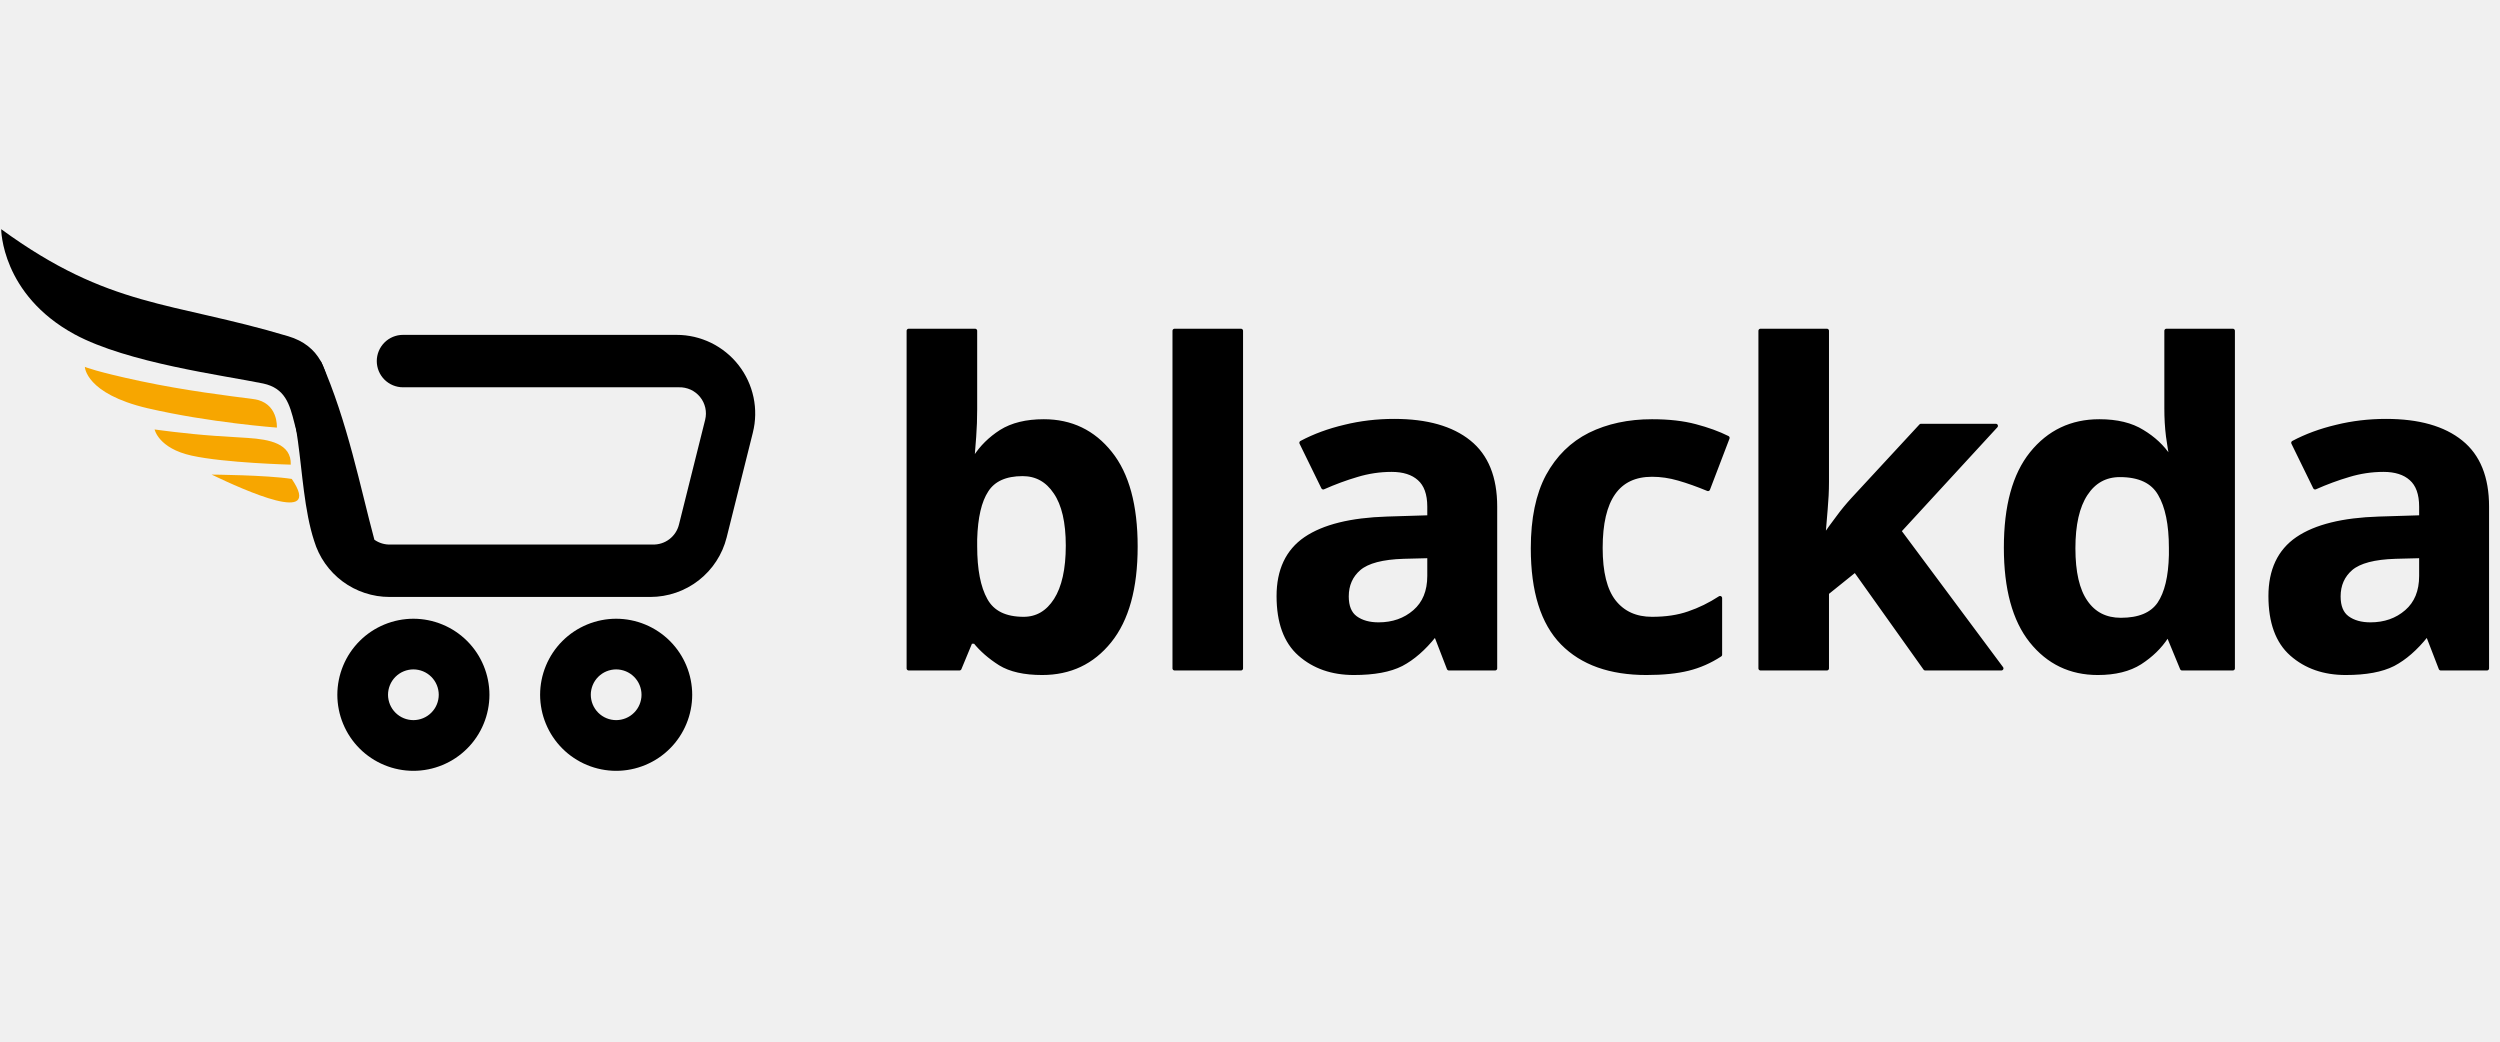
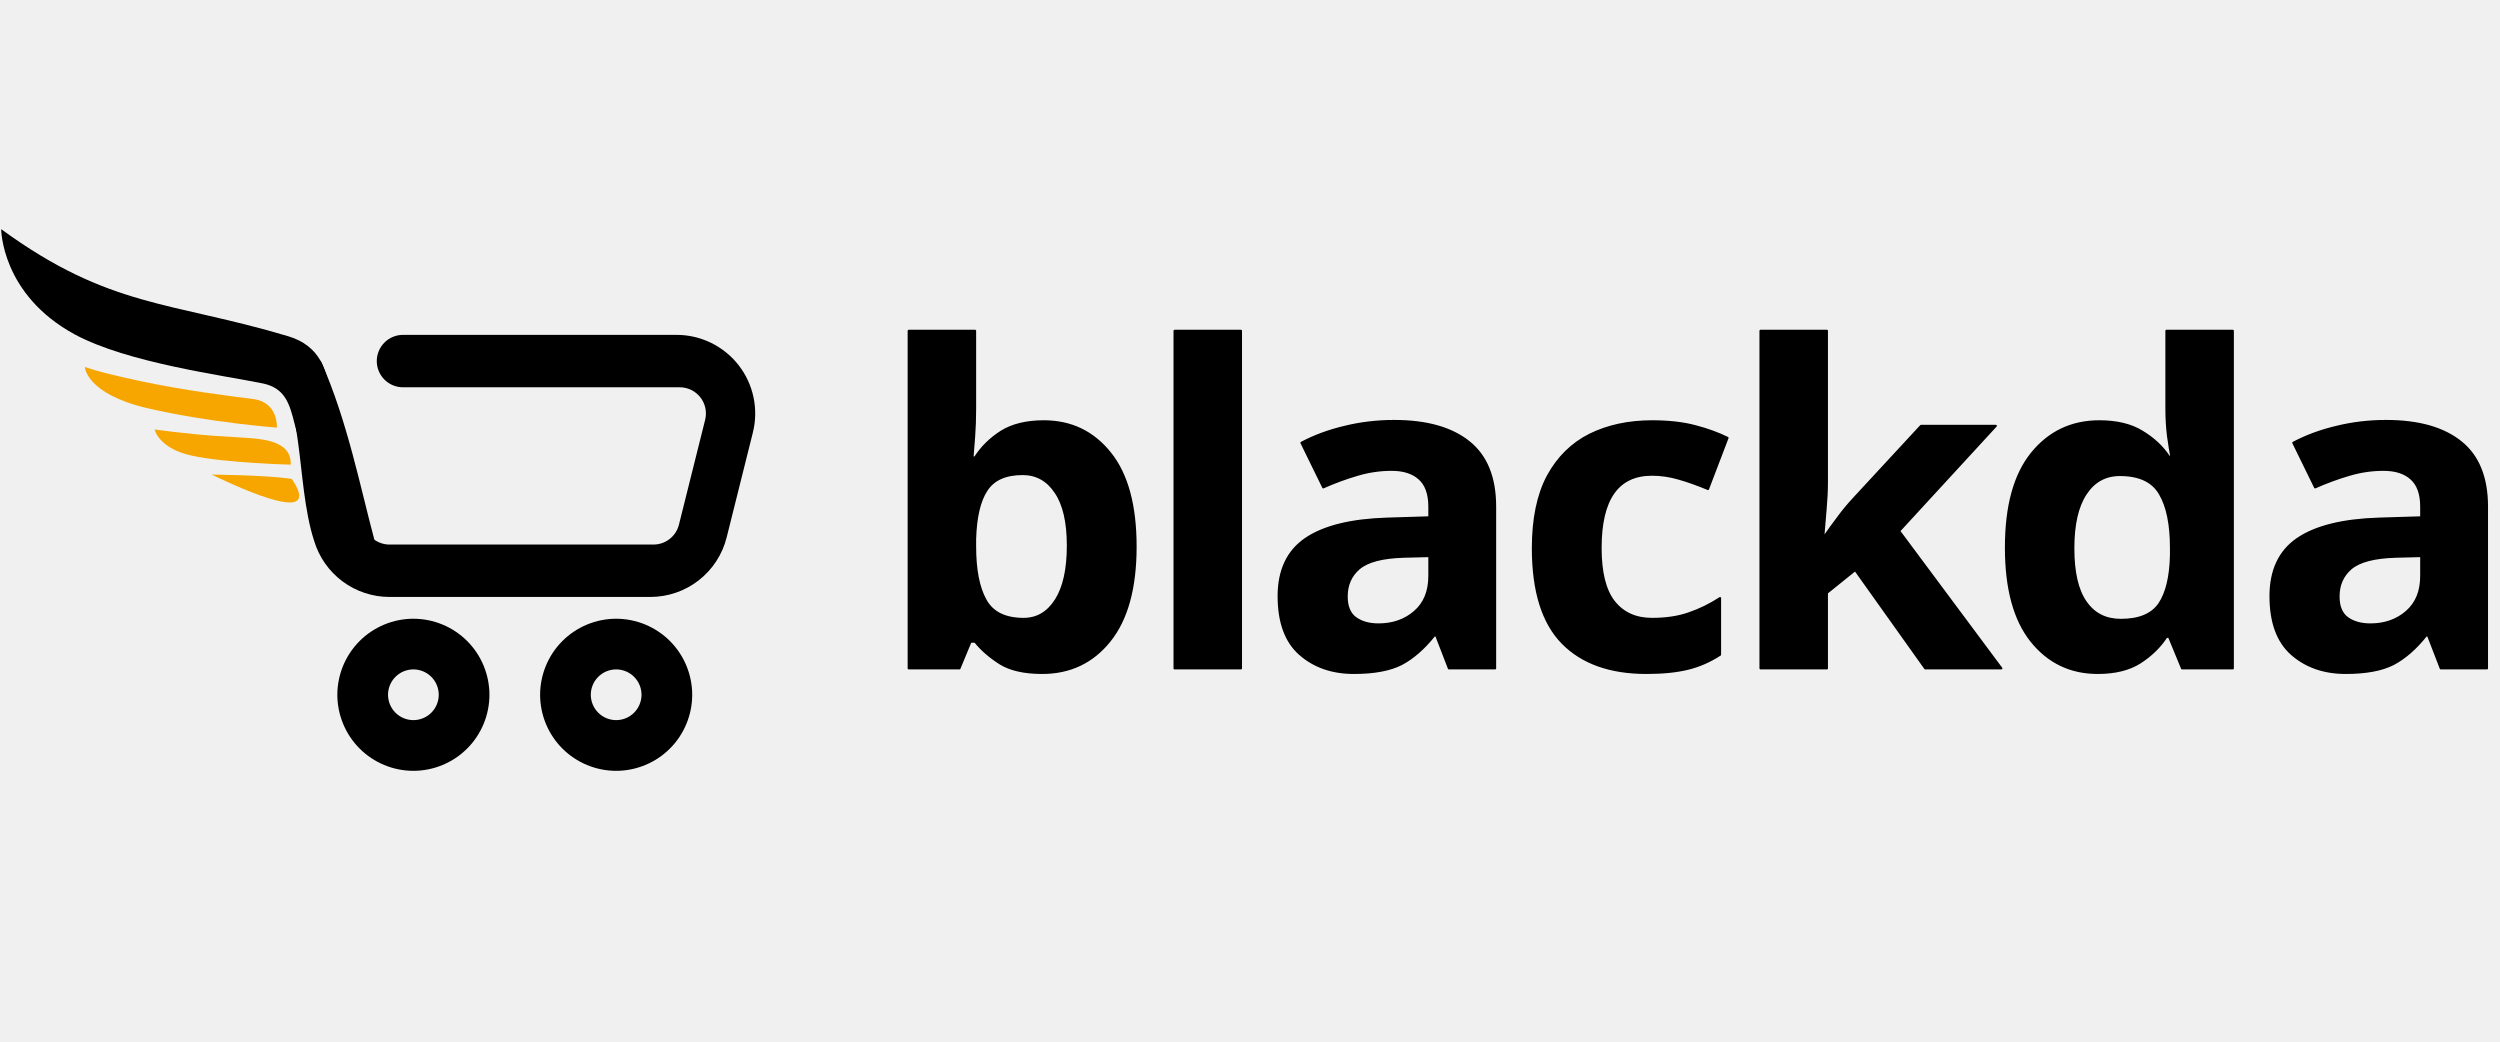
<svg xmlns="http://www.w3.org/2000/svg" width="120" height="50" viewBox="0 0 120 50" version="1.1" id="SVGRoot">
  <defs id="defs132">
    <rect x="11.236" y="7.285" width="69.721" height="10.07" id="rect3" />
    <rect x="12.943" y="23.094" width="88.414" height="18.186" id="rect1" />
    <rect x="-1.478" y="42.333" width="127.885" height="23.822" id="rect3454" />
    <clipPath id="b983e3c625">
      <path d="m 142,147.301 h 115 v 72.75 H 142 Z m 0,0" clip-rule="nonzero" id="path1144" />
    </clipPath>
    <clipPath id="0e8c13dd3a">
      <path d="m 70.262,116.359 h 89.156 v 70.5 H 70.262 Z m 0,0" clip-rule="nonzero" id="path1147" />
    </clipPath>
    <clipPath id="b983e3c625-3">
      <path d="m 142,147.301 h 115 v 72.75 H 142 Z m 0,0" clip-rule="nonzero" id="path1144-6" />
    </clipPath>
    <clipPath id="0e8c13dd3a-7">
      <path d="m 70.262,116.359 h 89.156 v 70.5 H 70.262 Z m 0,0" clip-rule="nonzero" id="path1147-5" />
    </clipPath>
  </defs>
  <g id="layer1" style="display:inline">
-     <text xml:space="preserve" style="font-style:normal;font-variant:normal;font-weight:normal;font-stretch:normal;font-size:19.848px;line-height:0;font-family:Manrope;-inkscape-font-specification:Manrope;letter-spacing:-0.744px;fill:#000000;fill-opacity:1;stroke:#ff9a00;stroke-width:0.2;stroke-linecap:round;stroke-linejoin:round;stroke-miterlimit:4;stroke-dasharray:none;paint-order:stroke markers fill" x="41.959" y="32.082" id="text2">
-       <tspan id="tspan2" x="41.959" y="32.082" style="font-style:normal;font-variant:normal;font-weight:600;font-stretch:normal;font-size:21.333px;font-family:'IBM Plex Sans';-inkscape-font-specification:'IBM Plex Sans Semi-Bold';word-spacing:0px;fill:#000000;fill-opacity:1;stroke:#000000;stroke-width:0.2;stroke-linecap:round;stroke-linejoin:round;stroke-miterlimit:4;stroke-dasharray:none;stroke-opacity:1;paint-order:stroke markers fill">blackdays</tspan>
+     <text xml:space="preserve" style="font-style:normal;font-variant:normal;font-weight:normal;font-stretch:normal;font-size:19.848px;line-height:0;font-family:Manrope;-inkscape-font-specification:Manrope;letter-spacing:-0.744px;fill:#000000;fill-opacity:1;stroke:#ff9a00;stroke-width:0.1;stroke-linecap:round;stroke-linejoin:round;stroke-miterlimit:4;stroke-dasharray:none;paint-order:stroke markers fill" x="41.959" y="32.082" id="text2">
+       <tspan id="tspan2" x="41.959" y="32.082" style="font-style:normal;font-variant:normal;font-weight:600;font-stretch:normal;font-size:21.333px;font-family:'IBM Plex Sans';-inkscape-font-specification:'IBM Plex Sans Semi-Bold';word-spacing:0px;fill:#000000;fill-opacity:1;stroke:#000000;stroke-width:0.1;stroke-linecap:round;stroke-linejoin:round;stroke-miterlimit:4;stroke-dasharray:none;stroke-opacity:1;paint-order:stroke markers fill">blackdays</tspan>
    </text>
    <g clip-path="url(#b983e3c625-3)" id="g1154" style="display:inline;fill:#000000;fill-opacity:1" transform="matrix(0.2157975,0,0,0.2157975,-19.03227,-18.35457)">
      <path fill="#ffffff" d="m 255.652,181.285 -5.828,23.316 c -0.234,0.938 -0.547,1.852 -0.934,2.738 -0.387,0.887 -0.844,1.734 -1.375,2.547 -0.527,0.812 -1.117,1.574 -1.773,2.285 -0.652,0.715 -1.363,1.367 -2.125,1.965 -0.762,0.594 -1.57,1.121 -2.422,1.582 -0.848,0.461 -1.73,0.852 -2.648,1.164 -0.914,0.316 -1.848,0.555 -2.805,0.711 -0.953,0.16 -1.914,0.242 -2.883,0.242 h -58 c -0.938,0 -1.867,-0.074 -2.793,-0.219 -0.922,-0.148 -1.828,-0.371 -2.719,-0.664 -0.891,-0.293 -1.75,-0.652 -2.578,-1.086 -0.832,-0.43 -1.625,-0.926 -2.375,-1.484 -0.75,-0.559 -1.453,-1.172 -2.105,-1.844 -0.652,-0.672 -1.25,-1.391 -1.785,-2.156 -0.539,-0.766 -1.012,-1.57 -1.418,-2.414 -0.41,-0.844 -0.746,-1.711 -1.016,-2.609 -2.167,-6.583 -2.662,-15.444 -3.609,-22.169 -2.565,-18.21 -5.514,-29.153 5.192,-17.631 5.816,13.113 8.735,28.101 11.815,39.547 0.527,0.375 1.102,0.652 1.723,0.836 0.621,0.184 1.254,0.262 1.902,0.234 h 58.293 c 0.664,0.019 1.312,-0.074 1.949,-0.277 0.633,-0.203 1.215,-0.504 1.746,-0.91 0.531,-0.402 0.977,-0.883 1.344,-1.438 0.367,-0.559 0.629,-1.16 0.789,-1.805 l 5.828,-23.316 c 0.109,-0.438 0.164,-0.883 0.172,-1.332 0.004,-0.449 -0.039,-0.891 -0.137,-1.332 -0.098,-0.438 -0.246,-0.859 -0.438,-1.266 -0.195,-0.406 -0.434,-0.781 -0.719,-1.133 -0.281,-0.352 -0.598,-0.664 -0.953,-0.938 -0.355,-0.277 -0.738,-0.512 -1.145,-0.699 -0.41,-0.188 -0.836,-0.324 -1.273,-0.414 -0.441,-0.09 -0.887,-0.129 -1.336,-0.117 h -61.383 c -0.383,0 -0.762,-0.035 -1.137,-0.113 -0.375,-0.074 -0.738,-0.184 -1.094,-0.332 -0.352,-0.145 -0.688,-0.324 -1.008,-0.539 -0.316,-0.211 -0.613,-0.453 -0.883,-0.723 -0.27,-0.27 -0.512,-0.566 -0.723,-0.883 -0.215,-0.32 -0.395,-0.656 -0.539,-1.008 -0.148,-0.355 -0.258,-0.719 -0.332,-1.094 -0.074,-0.375 -0.113,-0.754 -0.113,-1.137 0,-0.383 0.039,-0.762 0.113,-1.137 0.074,-0.375 0.184,-0.742 0.332,-1.094 0.145,-0.355 0.324,-0.691 0.539,-1.008 0.211,-0.316 0.453,-0.613 0.723,-0.883 0.27,-0.27 0.566,-0.512 0.883,-0.727 0.32,-0.211 0.656,-0.391 1.008,-0.539 0.355,-0.145 0.719,-0.258 1.094,-0.332 0.375,-0.074 0.754,-0.109 1.137,-0.109 h 60.859 c 0.66,0 1.32,0.035 1.98,0.109 0.656,0.078 1.309,0.188 1.957,0.336 0.645,0.152 1.277,0.336 1.902,0.559 0.625,0.219 1.234,0.477 1.832,0.766 0.594,0.293 1.172,0.613 1.73,0.973 0.559,0.355 1.094,0.742 1.609,1.16 0.516,0.414 1.004,0.859 1.469,1.332 0.465,0.477 0.898,0.973 1.309,1.496 0.406,0.52 0.781,1.066 1.129,1.629 0.344,0.566 0.656,1.148 0.938,1.75 0.281,0.602 0.523,1.215 0.734,1.844 0.207,0.629 0.383,1.266 0.52,1.914 0.137,0.648 0.238,1.305 0.301,1.965 0.062,0.656 0.086,1.32 0.074,1.98 -0.012,0.664 -0.062,1.324 -0.148,1.98 -0.09,0.656 -0.215,1.305 -0.375,1.949 z m -60.332,59.867 c 0,0.57 -0.027,1.145 -0.086,1.715 -0.055,0.57 -0.141,1.133 -0.25,1.695 -0.113,0.562 -0.25,1.117 -0.418,1.664 -0.164,0.551 -0.359,1.09 -0.578,1.617 -0.219,0.527 -0.465,1.047 -0.734,1.551 -0.27,0.508 -0.562,0.996 -0.883,1.473 -0.316,0.477 -0.656,0.938 -1.02,1.379 -0.363,0.441 -0.75,0.867 -1.152,1.27 -0.406,0.406 -0.832,0.789 -1.273,1.152 -0.441,0.367 -0.902,0.707 -1.379,1.023 -0.477,0.32 -0.965,0.613 -1.473,0.883 -0.504,0.27 -1.02,0.516 -1.551,0.734 -0.527,0.219 -1.066,0.41 -1.613,0.578 -0.551,0.164 -1.105,0.305 -1.668,0.418 -0.559,0.109 -1.125,0.195 -1.695,0.25 -0.57,0.059 -1.141,0.086 -1.715,0.086 -0.574,0 -1.145,-0.027 -1.715,-0.086 -0.57,-0.055 -1.137,-0.141 -1.695,-0.25 -0.562,-0.113 -1.117,-0.254 -1.668,-0.418 -0.547,-0.168 -1.086,-0.359 -1.613,-0.578 -0.531,-0.219 -1.047,-0.465 -1.551,-0.734 -0.508,-0.27 -0.996,-0.562 -1.473,-0.883 -0.477,-0.316 -0.938,-0.656 -1.379,-1.023 -0.445,-0.363 -0.867,-0.746 -1.273,-1.152 -0.402,-0.402 -0.789,-0.828 -1.152,-1.27 -0.363,-0.441 -0.703,-0.902 -1.02,-1.379 -0.32,-0.477 -0.613,-0.965 -0.883,-1.473 -0.27,-0.504 -0.516,-1.023 -0.734,-1.551 -0.219,-0.527 -0.414,-1.066 -0.578,-1.617 -0.168,-0.547 -0.305,-1.102 -0.418,-1.664 -0.113,-0.562 -0.195,-1.125 -0.25,-1.695 -0.059,-0.57 -0.086,-1.145 -0.086,-1.715 0,-0.574 0.027,-1.145 0.086,-1.715 0.055,-0.57 0.137,-1.137 0.25,-1.699 0.113,-0.559 0.25,-1.113 0.418,-1.664 0.164,-0.547 0.359,-1.086 0.578,-1.613 0.219,-0.531 0.465,-1.047 0.734,-1.555 0.27,-0.504 0.562,-0.996 0.883,-1.469 0.316,-0.477 0.656,-0.938 1.02,-1.379 0.363,-0.445 0.75,-0.867 1.152,-1.273 0.406,-0.406 0.828,-0.789 1.273,-1.152 0.441,-0.363 0.902,-0.703 1.379,-1.023 0.477,-0.316 0.965,-0.609 1.473,-0.879 0.504,-0.273 1.02,-0.516 1.551,-0.734 0.527,-0.219 1.066,-0.414 1.613,-0.578 0.551,-0.168 1.105,-0.305 1.668,-0.418 0.559,-0.113 1.125,-0.195 1.695,-0.254 0.57,-0.055 1.141,-0.082 1.715,-0.082 0.574,0 1.145,0.027 1.715,0.082 0.57,0.059 1.137,0.141 1.695,0.254 0.562,0.113 1.117,0.25 1.668,0.418 0.547,0.164 1.086,0.359 1.613,0.578 0.531,0.219 1.047,0.461 1.551,0.734 0.508,0.27 0.996,0.562 1.473,0.879 0.477,0.32 0.938,0.66 1.379,1.023 0.441,0.363 0.867,0.746 1.273,1.152 0.402,0.406 0.789,0.828 1.152,1.273 0.363,0.441 0.703,0.902 1.02,1.379 0.32,0.473 0.613,0.965 0.883,1.469 0.27,0.508 0.516,1.023 0.734,1.555 0.219,0.527 0.414,1.066 0.578,1.613 0.168,0.551 0.305,1.105 0.418,1.664 0.109,0.562 0.195,1.129 0.25,1.699 0.059,0.57 0.086,1.141 0.086,1.715 z m -11.66,0 c 0,-0.383 -0.035,-0.762 -0.109,-1.137 -0.078,-0.375 -0.188,-0.742 -0.332,-1.094 -0.148,-0.355 -0.328,-0.691 -0.539,-1.008 -0.215,-0.32 -0.457,-0.613 -0.727,-0.883 -0.27,-0.273 -0.566,-0.516 -0.883,-0.727 -0.316,-0.211 -0.652,-0.391 -1.008,-0.539 -0.355,-0.145 -0.719,-0.258 -1.094,-0.332 -0.375,-0.074 -0.754,-0.113 -1.137,-0.113 -0.383,0 -0.762,0.039 -1.137,0.113 -0.375,0.074 -0.742,0.188 -1.094,0.332 -0.355,0.148 -0.691,0.328 -1.008,0.539 -0.32,0.211 -0.613,0.453 -0.883,0.727 -0.273,0.27 -0.512,0.562 -0.727,0.883 -0.211,0.316 -0.391,0.652 -0.539,1.008 -0.145,0.352 -0.258,0.719 -0.332,1.094 -0.074,0.375 -0.109,0.754 -0.109,1.137 0,0.383 0.035,0.762 0.109,1.137 0.074,0.375 0.188,0.738 0.332,1.094 0.148,0.352 0.328,0.688 0.539,1.008 0.215,0.316 0.453,0.613 0.727,0.883 0.27,0.27 0.562,0.512 0.883,0.727 0.316,0.211 0.652,0.391 1.008,0.539 0.352,0.145 0.719,0.254 1.094,0.328 0.375,0.078 0.754,0.113 1.137,0.113 0.383,0 0.762,-0.035 1.137,-0.113 0.375,-0.074 0.738,-0.184 1.094,-0.328 0.355,-0.148 0.691,-0.328 1.008,-0.539 0.316,-0.215 0.613,-0.457 0.883,-0.727 0.27,-0.27 0.512,-0.566 0.727,-0.883 0.211,-0.32 0.391,-0.656 0.539,-1.008 0.145,-0.355 0.254,-0.719 0.332,-1.094 0.074,-0.375 0.109,-0.754 0.109,-1.137 z m 58.293,0 c 0,0.57 -0.027,1.145 -0.082,1.715 -0.059,0.57 -0.141,1.133 -0.254,1.695 -0.109,0.562 -0.25,1.117 -0.414,1.664 -0.168,0.551 -0.359,1.09 -0.582,1.617 -0.219,0.527 -0.461,1.047 -0.73,1.551 -0.27,0.508 -0.566,0.996 -0.883,1.473 -0.32,0.477 -0.66,0.938 -1.023,1.379 -0.363,0.441 -0.746,0.867 -1.152,1.27 -0.406,0.406 -0.828,0.789 -1.273,1.152 -0.441,0.367 -0.898,0.707 -1.375,1.023 -0.477,0.32 -0.969,0.613 -1.473,0.883 -0.508,0.27 -1.023,0.516 -1.551,0.734 -0.531,0.219 -1.07,0.41 -1.617,0.578 -0.547,0.164 -1.102,0.305 -1.664,0.418 -0.562,0.109 -1.129,0.195 -1.699,0.25 -0.57,0.059 -1.141,0.086 -1.715,0.086 -0.57,0 -1.145,-0.027 -1.711,-0.086 -0.57,-0.055 -1.137,-0.141 -1.699,-0.25 -0.562,-0.113 -1.117,-0.254 -1.664,-0.418 -0.551,-0.168 -1.086,-0.359 -1.617,-0.578 -0.527,-0.219 -1.047,-0.465 -1.551,-0.734 -0.504,-0.27 -0.996,-0.562 -1.473,-0.883 -0.477,-0.316 -0.934,-0.656 -1.379,-1.023 -0.441,-0.363 -0.867,-0.746 -1.27,-1.152 -0.406,-0.402 -0.789,-0.828 -1.152,-1.27 -0.363,-0.441 -0.707,-0.902 -1.023,-1.379 -0.32,-0.477 -0.613,-0.965 -0.883,-1.473 -0.27,-0.504 -0.516,-1.023 -0.734,-1.551 -0.219,-0.527 -0.41,-1.066 -0.578,-1.617 -0.164,-0.547 -0.305,-1.102 -0.418,-1.664 -0.109,-0.562 -0.195,-1.125 -0.25,-1.695 -0.055,-0.57 -0.086,-1.145 -0.086,-1.715 0,-0.574 0.031,-1.145 0.086,-1.715 0.055,-0.57 0.141,-1.137 0.25,-1.699 0.113,-0.559 0.254,-1.113 0.418,-1.664 0.168,-0.547 0.359,-1.086 0.578,-1.613 0.219,-0.531 0.465,-1.047 0.734,-1.555 0.27,-0.504 0.562,-0.996 0.883,-1.469 0.316,-0.477 0.66,-0.938 1.023,-1.379 0.363,-0.445 0.746,-0.867 1.152,-1.273 0.402,-0.406 0.828,-0.789 1.27,-1.152 0.445,-0.363 0.902,-0.703 1.379,-1.023 0.477,-0.316 0.969,-0.609 1.473,-0.879 0.504,-0.273 1.023,-0.516 1.551,-0.734 0.531,-0.219 1.066,-0.414 1.617,-0.578 0.547,-0.168 1.102,-0.305 1.664,-0.418 0.562,-0.113 1.129,-0.195 1.699,-0.254 0.566,-0.055 1.141,-0.082 1.711,-0.082 0.574,0 1.145,0.027 1.715,0.082 0.57,0.059 1.137,0.141 1.699,0.254 0.562,0.113 1.117,0.25 1.664,0.418 0.547,0.164 1.086,0.359 1.617,0.578 0.527,0.219 1.043,0.461 1.551,0.734 0.504,0.27 0.996,0.562 1.473,0.879 0.477,0.32 0.934,0.66 1.375,1.023 0.445,0.363 0.867,0.746 1.273,1.152 0.406,0.406 0.789,0.828 1.152,1.273 0.363,0.441 0.703,0.902 1.023,1.379 0.316,0.473 0.613,0.965 0.883,1.469 0.27,0.508 0.512,1.023 0.73,1.555 0.223,0.527 0.414,1.066 0.582,1.613 0.164,0.551 0.305,1.105 0.414,1.664 0.113,0.562 0.195,1.129 0.254,1.699 0.055,0.57 0.082,1.141 0.082,1.715 z m -11.656,0 c 0,-0.383 -0.039,-0.762 -0.113,-1.137 -0.074,-0.375 -0.184,-0.742 -0.332,-1.094 -0.145,-0.355 -0.324,-0.691 -0.539,-1.008 -0.211,-0.32 -0.453,-0.613 -0.723,-0.883 -0.273,-0.273 -0.566,-0.516 -0.887,-0.727 -0.316,-0.211 -0.652,-0.391 -1.008,-0.539 -0.352,-0.145 -0.715,-0.258 -1.09,-0.332 -0.379,-0.074 -0.758,-0.113 -1.141,-0.113 -0.383,0 -0.762,0.039 -1.137,0.113 -0.375,0.074 -0.738,0.188 -1.094,0.332 -0.352,0.148 -0.688,0.328 -1.008,0.539 -0.316,0.211 -0.613,0.453 -0.883,0.727 -0.27,0.27 -0.512,0.562 -0.723,0.883 -0.215,0.316 -0.395,0.652 -0.539,1.008 -0.148,0.352 -0.258,0.719 -0.332,1.094 -0.074,0.375 -0.113,0.754 -0.113,1.137 0,0.383 0.039,0.762 0.113,1.137 0.074,0.375 0.184,0.738 0.332,1.094 0.145,0.352 0.324,0.688 0.539,1.008 0.211,0.316 0.453,0.613 0.723,0.883 0.27,0.27 0.566,0.512 0.883,0.727 0.32,0.211 0.656,0.391 1.008,0.539 0.355,0.145 0.719,0.254 1.094,0.328 0.375,0.078 0.754,0.113 1.137,0.113 0.383,0 0.762,-0.035 1.141,-0.113 0.375,-0.074 0.738,-0.184 1.09,-0.328 0.355,-0.148 0.691,-0.328 1.008,-0.539 0.32,-0.215 0.613,-0.457 0.887,-0.727 0.27,-0.27 0.512,-0.566 0.723,-0.883 0.215,-0.32 0.395,-0.656 0.539,-1.008 0.148,-0.355 0.258,-0.719 0.332,-1.094 0.074,-0.375 0.113,-0.754 0.113,-1.137 z" fill-opacity="1" fill-rule="nonzero" id="path1152" style="fill:#000000;fill-opacity:1" />
    </g>
    <path style="fill:#000000;fill-opacity:1;stroke-width:0.186" d="M 16.702,24.113 C 15.816,22.153 15.765,20.815 15.797,19.332 15.828,17.805 15.345,16.592 13.836,16.14 8.188,14.45 5.267,14.801 0.057,11 c 0,0 0,3.135 3.531,5.052 2.538,1.37 7.15,1.967 9.042,2.356 1.055,0.226 1.27,0.981 1.502,1.904 0.521,2.048 1.119,3.368 2.57,3.801" id="path33289" />
    <path style="fill:#f7a600;fill-opacity:1;stroke-width:0.186" d="m 14.004,22.988 c -1.225,-0.189 -3.845,-0.207 -3.845,-0.207 1.557,0.747 5.387,2.478 3.845,0.207 z" id="path33287" />
    <path style="fill:#f7a600;fill-opacity:1;stroke-width:0.186" d="m 13.956,22.303 c 0.038,-1.011 -1.018,-1.212 -2.048,-1.281 -0.616,-0.038 -1.232,-0.076 -1.577,-0.1 -1.446,-0.1 -2.91,-0.308 -2.91,-0.308 0,0 0.183,0.905 1.778,1.256 1.59,0.352 4.756,0.433 4.756,0.433 z" id="path33285" />
    <path style="fill:#f7a600;fill-opacity:1;stroke-width:0.186" d="m 13.29,20.526 c 0,0 0.082,-1.213 -1.125,-1.37 C 10.959,18.998 8.911,18.754 6.749,18.295 4.587,17.836 4.073,17.61 4.073,17.61 c 0,0 0.031,1.288 3.009,1.985 2.972,0.692 6.208,0.93 6.208,0.93 z" id="path1156" />
    <path fill="#ffffff" d="m 19.842,29.699 c -0.119,0 -0.239,0.006 -0.357,0.018 -0.119,0.012 -0.237,0.029 -0.354,0.053 -0.117,0.023 -0.233,0.052 -0.348,0.087 -0.114,0.035 -0.227,0.075 -0.337,0.121 -0.11,0.046 -0.218,0.097 -0.324,0.153 -0.105,0.056 -0.207,0.117 -0.307,0.184 -0.099,0.067 -0.196,0.137 -0.288,0.213 -0.092,0.076 -0.18,0.156 -0.265,0.241 -0.085,0.084 -0.165,0.173 -0.241,0.266 -0.076,0.092 -0.147,0.188 -0.213,0.287 -0.067,0.099 -0.128,0.201 -0.184,0.307 -0.056,0.105 -0.108,0.213 -0.153,0.324 -0.046,0.11 -0.086,0.223 -0.121,0.338 -0.035,0.114 -0.064,0.23 -0.087,0.347 -0.024,0.117 -0.041,0.235 -0.053,0.354 -0.012,0.119 -0.018,0.239 -0.018,0.358 0,0.119 0.006,0.239 0.018,0.357 0.012,0.119 0.029,0.237 0.053,0.354 0.023,0.117 0.052,0.234 0.087,0.348 0.035,0.114 0.075,0.227 0.121,0.337 0.046,0.11 0.097,0.218 0.153,0.324 0.056,0.105 0.117,0.207 0.184,0.307 0.067,0.099 0.137,0.196 0.213,0.288 0.076,0.092 0.156,0.18 0.241,0.265 0.084,0.085 0.173,0.165 0.265,0.241 0.093,0.076 0.189,0.147 0.288,0.213 0.099,0.067 0.201,0.128 0.307,0.184 0.105,0.056 0.213,0.108 0.324,0.153 0.11,0.046 0.223,0.086 0.337,0.121 0.115,0.035 0.231,0.064 0.348,0.087 0.117,0.024 0.235,0.041 0.354,0.053 0.119,0.012 0.239,0.018 0.357,0.018 0.12,0 0.239,-0.006 0.358,-0.018 0.119,-0.012 0.237,-0.029 0.354,-0.053 0.117,-0.023 0.234,-0.052 0.347,-0.087 0.115,-0.035 0.228,-0.075 0.338,-0.121 0.11,-0.046 0.218,-0.097 0.324,-0.153 0.105,-0.056 0.207,-0.117 0.307,-0.184 0.099,-0.067 0.196,-0.137 0.287,-0.213 0.093,-0.076 0.181,-0.156 0.266,-0.241 0.085,-0.084 0.165,-0.173 0.241,-0.265 0.076,-0.093 0.147,-0.189 0.213,-0.288 0.067,-0.099 0.127,-0.201 0.184,-0.307 0.056,-0.105 0.108,-0.213 0.153,-0.324 0.046,-0.11 0.086,-0.223 0.121,-0.337 0.035,-0.115 0.064,-0.231 0.087,-0.348 0.024,-0.117 0.041,-0.235 0.053,-0.354 0.012,-0.119 0.018,-0.239 0.018,-0.357 0,-0.12 -0.006,-0.239 -0.018,-0.358 -0.012,-0.119 -0.03,-0.237 -0.053,-0.354 -0.023,-0.117 -0.052,-0.233 -0.087,-0.347 -0.035,-0.115 -0.075,-0.228 -0.121,-0.338 -0.045,-0.11 -0.097,-0.218 -0.153,-0.324 -0.056,-0.105 -0.117,-0.207 -0.184,-0.307 -0.067,-0.099 -0.137,-0.196 -0.213,-0.287 -0.076,-0.093 -0.156,-0.181 -0.241,-0.266 -0.084,-0.085 -0.173,-0.165 -0.266,-0.241 -0.092,-0.076 -0.188,-0.147 -0.287,-0.213 -0.099,-0.067 -0.201,-0.127 -0.307,-0.184 -0.105,-0.056 -0.213,-0.108 -0.324,-0.153 -0.11,-0.046 -0.223,-0.086 -0.338,-0.121 -0.114,-0.035 -0.23,-0.064 -0.347,-0.087 -0.117,-0.024 -0.235,-0.041 -0.354,-0.053 -0.119,-0.012 -0.239,-0.018 -0.358,-0.018 z m 0,4.867 c -0.079,0 -0.158,-0.008 -0.237,-0.024 -0.078,-0.015 -0.154,-0.039 -0.228,-0.069 -0.073,-0.03 -0.144,-0.068 -0.21,-0.112 -0.067,-0.045 -0.128,-0.095 -0.185,-0.152 -0.056,-0.056 -0.107,-0.118 -0.152,-0.185 -0.044,-0.066 -0.082,-0.137 -0.112,-0.21 -0.03,-0.074 -0.054,-0.15 -0.069,-0.228 -0.016,-0.078 -0.024,-0.158 -0.024,-0.237 0,-0.08 0.008,-0.159 0.024,-0.238 0.015,-0.078 0.039,-0.154 0.069,-0.228 0.03,-0.073 0.068,-0.144 0.112,-0.21 0.045,-0.067 0.095,-0.128 0.152,-0.185 0.056,-0.056 0.118,-0.107 0.185,-0.152 0.066,-0.044 0.137,-0.082 0.21,-0.112 0.074,-0.03 0.15,-0.054 0.228,-0.069 0.078,-0.016 0.158,-0.024 0.237,-0.024 0.08,0 0.159,0.008 0.238,0.024 0.078,0.015 0.154,0.039 0.228,0.069 0.073,0.03 0.144,0.068 0.21,0.112 0.067,0.045 0.128,0.095 0.185,0.152 0.056,0.056 0.107,0.118 0.152,0.185 0.044,0.066 0.082,0.137 0.112,0.21 0.03,0.074 0.054,0.15 0.069,0.228 0.016,0.078 0.024,0.158 0.024,0.238 0,0.079 -0.008,0.158 -0.024,0.237 -0.015,0.078 -0.039,0.154 -0.069,0.228 -0.03,0.073 -0.068,0.144 -0.112,0.21 -0.045,0.067 -0.095,0.128 -0.152,0.185 -0.056,0.056 -0.118,0.107 -0.185,0.152 -0.066,0.044 -0.137,0.082 -0.21,0.112 -0.074,0.03 -0.15,0.054 -0.228,0.069 -0.078,0.016 -0.158,0.024 -0.238,0.024 z m 0,0" fill-opacity="1" fill-rule="nonzero" id="path1160" style="display:inline;fill:#000000;fill-opacity:1;stroke-width:0.216" />
    <path fill="#ffffff" d="m 29.575,29.699 c -0.119,0 -0.239,0.006 -0.357,0.018 -0.119,0.012 -0.237,0.029 -0.354,0.053 -0.117,0.023 -0.233,0.052 -0.347,0.087 -0.115,0.035 -0.228,0.075 -0.338,0.121 -0.11,0.046 -0.218,0.097 -0.324,0.153 -0.105,0.056 -0.207,0.117 -0.307,0.184 -0.1,0.067 -0.196,0.137 -0.288,0.213 -0.092,0.076 -0.18,0.156 -0.265,0.241 -0.085,0.084 -0.165,0.173 -0.241,0.266 -0.076,0.092 -0.147,0.188 -0.213,0.287 -0.067,0.099 -0.127,0.201 -0.184,0.307 -0.056,0.105 -0.108,0.213 -0.153,0.324 -0.046,0.11 -0.086,0.223 -0.121,0.338 -0.035,0.114 -0.064,0.23 -0.087,0.347 -0.024,0.117 -0.041,0.235 -0.053,0.354 -0.012,0.119 -0.018,0.239 -0.018,0.358 0,0.119 0.006,0.239 0.018,0.357 0.012,0.119 0.03,0.237 0.053,0.354 0.023,0.117 0.052,0.234 0.087,0.348 0.035,0.114 0.075,0.227 0.121,0.337 0.046,0.11 0.097,0.218 0.153,0.324 0.056,0.105 0.117,0.207 0.184,0.307 0.067,0.099 0.137,0.196 0.213,0.288 0.076,0.092 0.156,0.18 0.241,0.265 0.084,0.085 0.173,0.165 0.265,0.241 0.093,0.076 0.189,0.147 0.288,0.213 0.1,0.067 0.201,0.128 0.307,0.184 0.105,0.056 0.213,0.108 0.324,0.153 0.11,0.046 0.223,0.086 0.338,0.121 0.114,0.035 0.23,0.064 0.347,0.087 0.117,0.024 0.235,0.041 0.354,0.053 0.119,0.012 0.239,0.018 0.357,0.018 0.12,0 0.239,-0.006 0.358,-0.018 0.119,-0.012 0.237,-0.029 0.354,-0.053 0.117,-0.023 0.233,-0.052 0.347,-0.087 0.115,-0.035 0.228,-0.075 0.338,-0.121 0.11,-0.046 0.218,-0.097 0.324,-0.153 0.105,-0.056 0.207,-0.117 0.307,-0.184 0.1,-0.067 0.196,-0.137 0.288,-0.213 0.092,-0.076 0.18,-0.156 0.265,-0.241 0.085,-0.084 0.165,-0.173 0.241,-0.265 0.076,-0.093 0.147,-0.189 0.213,-0.288 0.067,-0.099 0.127,-0.201 0.184,-0.307 0.056,-0.105 0.108,-0.213 0.153,-0.324 0.046,-0.11 0.086,-0.223 0.121,-0.337 0.035,-0.115 0.064,-0.231 0.087,-0.348 0.024,-0.117 0.041,-0.235 0.053,-0.354 0.012,-0.119 0.018,-0.239 0.018,-0.357 0,-0.12 -0.006,-0.239 -0.018,-0.358 -0.012,-0.119 -0.03,-0.237 -0.053,-0.354 -0.023,-0.117 -0.052,-0.233 -0.087,-0.347 -0.035,-0.115 -0.075,-0.228 -0.121,-0.338 -0.045,-0.11 -0.097,-0.218 -0.153,-0.324 -0.056,-0.105 -0.117,-0.207 -0.184,-0.307 -0.067,-0.099 -0.137,-0.196 -0.213,-0.287 -0.076,-0.093 -0.156,-0.181 -0.241,-0.266 -0.084,-0.085 -0.173,-0.165 -0.266,-0.241 -0.092,-0.076 -0.188,-0.147 -0.287,-0.213 -0.1,-0.067 -0.201,-0.127 -0.307,-0.184 -0.105,-0.056 -0.213,-0.108 -0.324,-0.153 -0.11,-0.046 -0.223,-0.086 -0.338,-0.121 -0.114,-0.035 -0.23,-0.064 -0.347,-0.087 -0.117,-0.024 -0.235,-0.041 -0.354,-0.053 -0.119,-0.012 -0.239,-0.018 -0.358,-0.018 z m 0,4.867 c -0.079,0 -0.158,-0.008 -0.237,-0.024 -0.078,-0.015 -0.154,-0.039 -0.228,-0.069 -0.073,-0.03 -0.144,-0.068 -0.21,-0.112 -0.067,-0.045 -0.128,-0.095 -0.185,-0.152 -0.056,-0.056 -0.107,-0.118 -0.152,-0.185 -0.044,-0.066 -0.082,-0.137 -0.112,-0.21 -0.03,-0.074 -0.054,-0.15 -0.069,-0.228 -0.016,-0.078 -0.024,-0.158 -0.024,-0.237 0,-0.08 0.007,-0.159 0.024,-0.238 0.015,-0.078 0.039,-0.154 0.069,-0.228 0.03,-0.073 0.068,-0.144 0.112,-0.21 0.045,-0.067 0.095,-0.128 0.152,-0.185 0.056,-0.056 0.118,-0.107 0.185,-0.152 0.066,-0.044 0.137,-0.082 0.21,-0.112 0.074,-0.03 0.15,-0.054 0.228,-0.069 0.078,-0.016 0.158,-0.024 0.237,-0.024 0.08,0 0.159,0.008 0.238,0.024 0.078,0.015 0.154,0.039 0.228,0.069 0.073,0.03 0.144,0.068 0.21,0.112 0.067,0.045 0.128,0.095 0.185,0.152 0.056,0.056 0.107,0.118 0.152,0.185 0.044,0.066 0.082,0.137 0.112,0.21 0.03,0.074 0.054,0.15 0.069,0.228 0.016,0.078 0.024,0.158 0.024,0.238 0,0.079 -0.007,0.158 -0.024,0.237 -0.015,0.078 -0.039,0.154 -0.069,0.228 -0.03,0.073 -0.068,0.144 -0.112,0.21 -0.045,0.067 -0.095,0.128 -0.152,0.185 -0.056,0.056 -0.118,0.107 -0.185,0.152 -0.066,0.044 -0.137,0.082 -0.21,0.112 -0.074,0.03 -0.15,0.054 -0.228,0.069 -0.078,0.016 -0.158,0.024 -0.238,0.024 z m 0,0" fill-opacity="1" fill-rule="nonzero" id="path1162" style="display:inline;fill:#000000;fill-opacity:1;stroke-width:0.216" />
  </g>
  <g id="layer2" style="display:inline" />
  <g id="layer3" style="display:inline" />
  <g id="layer4" style="display:none">
    <rect style="display:inline;opacity:0.557;fill:#ff5e00;fill-opacity:1;stroke:#0069f5;stroke-width:0;stroke-linecap:round;stroke-linejoin:round;paint-order:stroke fill markers" id="rect1592-1" width="15" height="15" x="1.8808064e-06" y="15" />
    <rect style="display:inline;opacity:0.557;fill:#ff0000;stroke:#0069f5;stroke-width:0;stroke-linecap:round;stroke-linejoin:round;paint-order:stroke fill markers" id="rect1592" width="120" height="15" x="1.8808064e-06" y="6.7562792e-07" />
  </g>
</svg>
